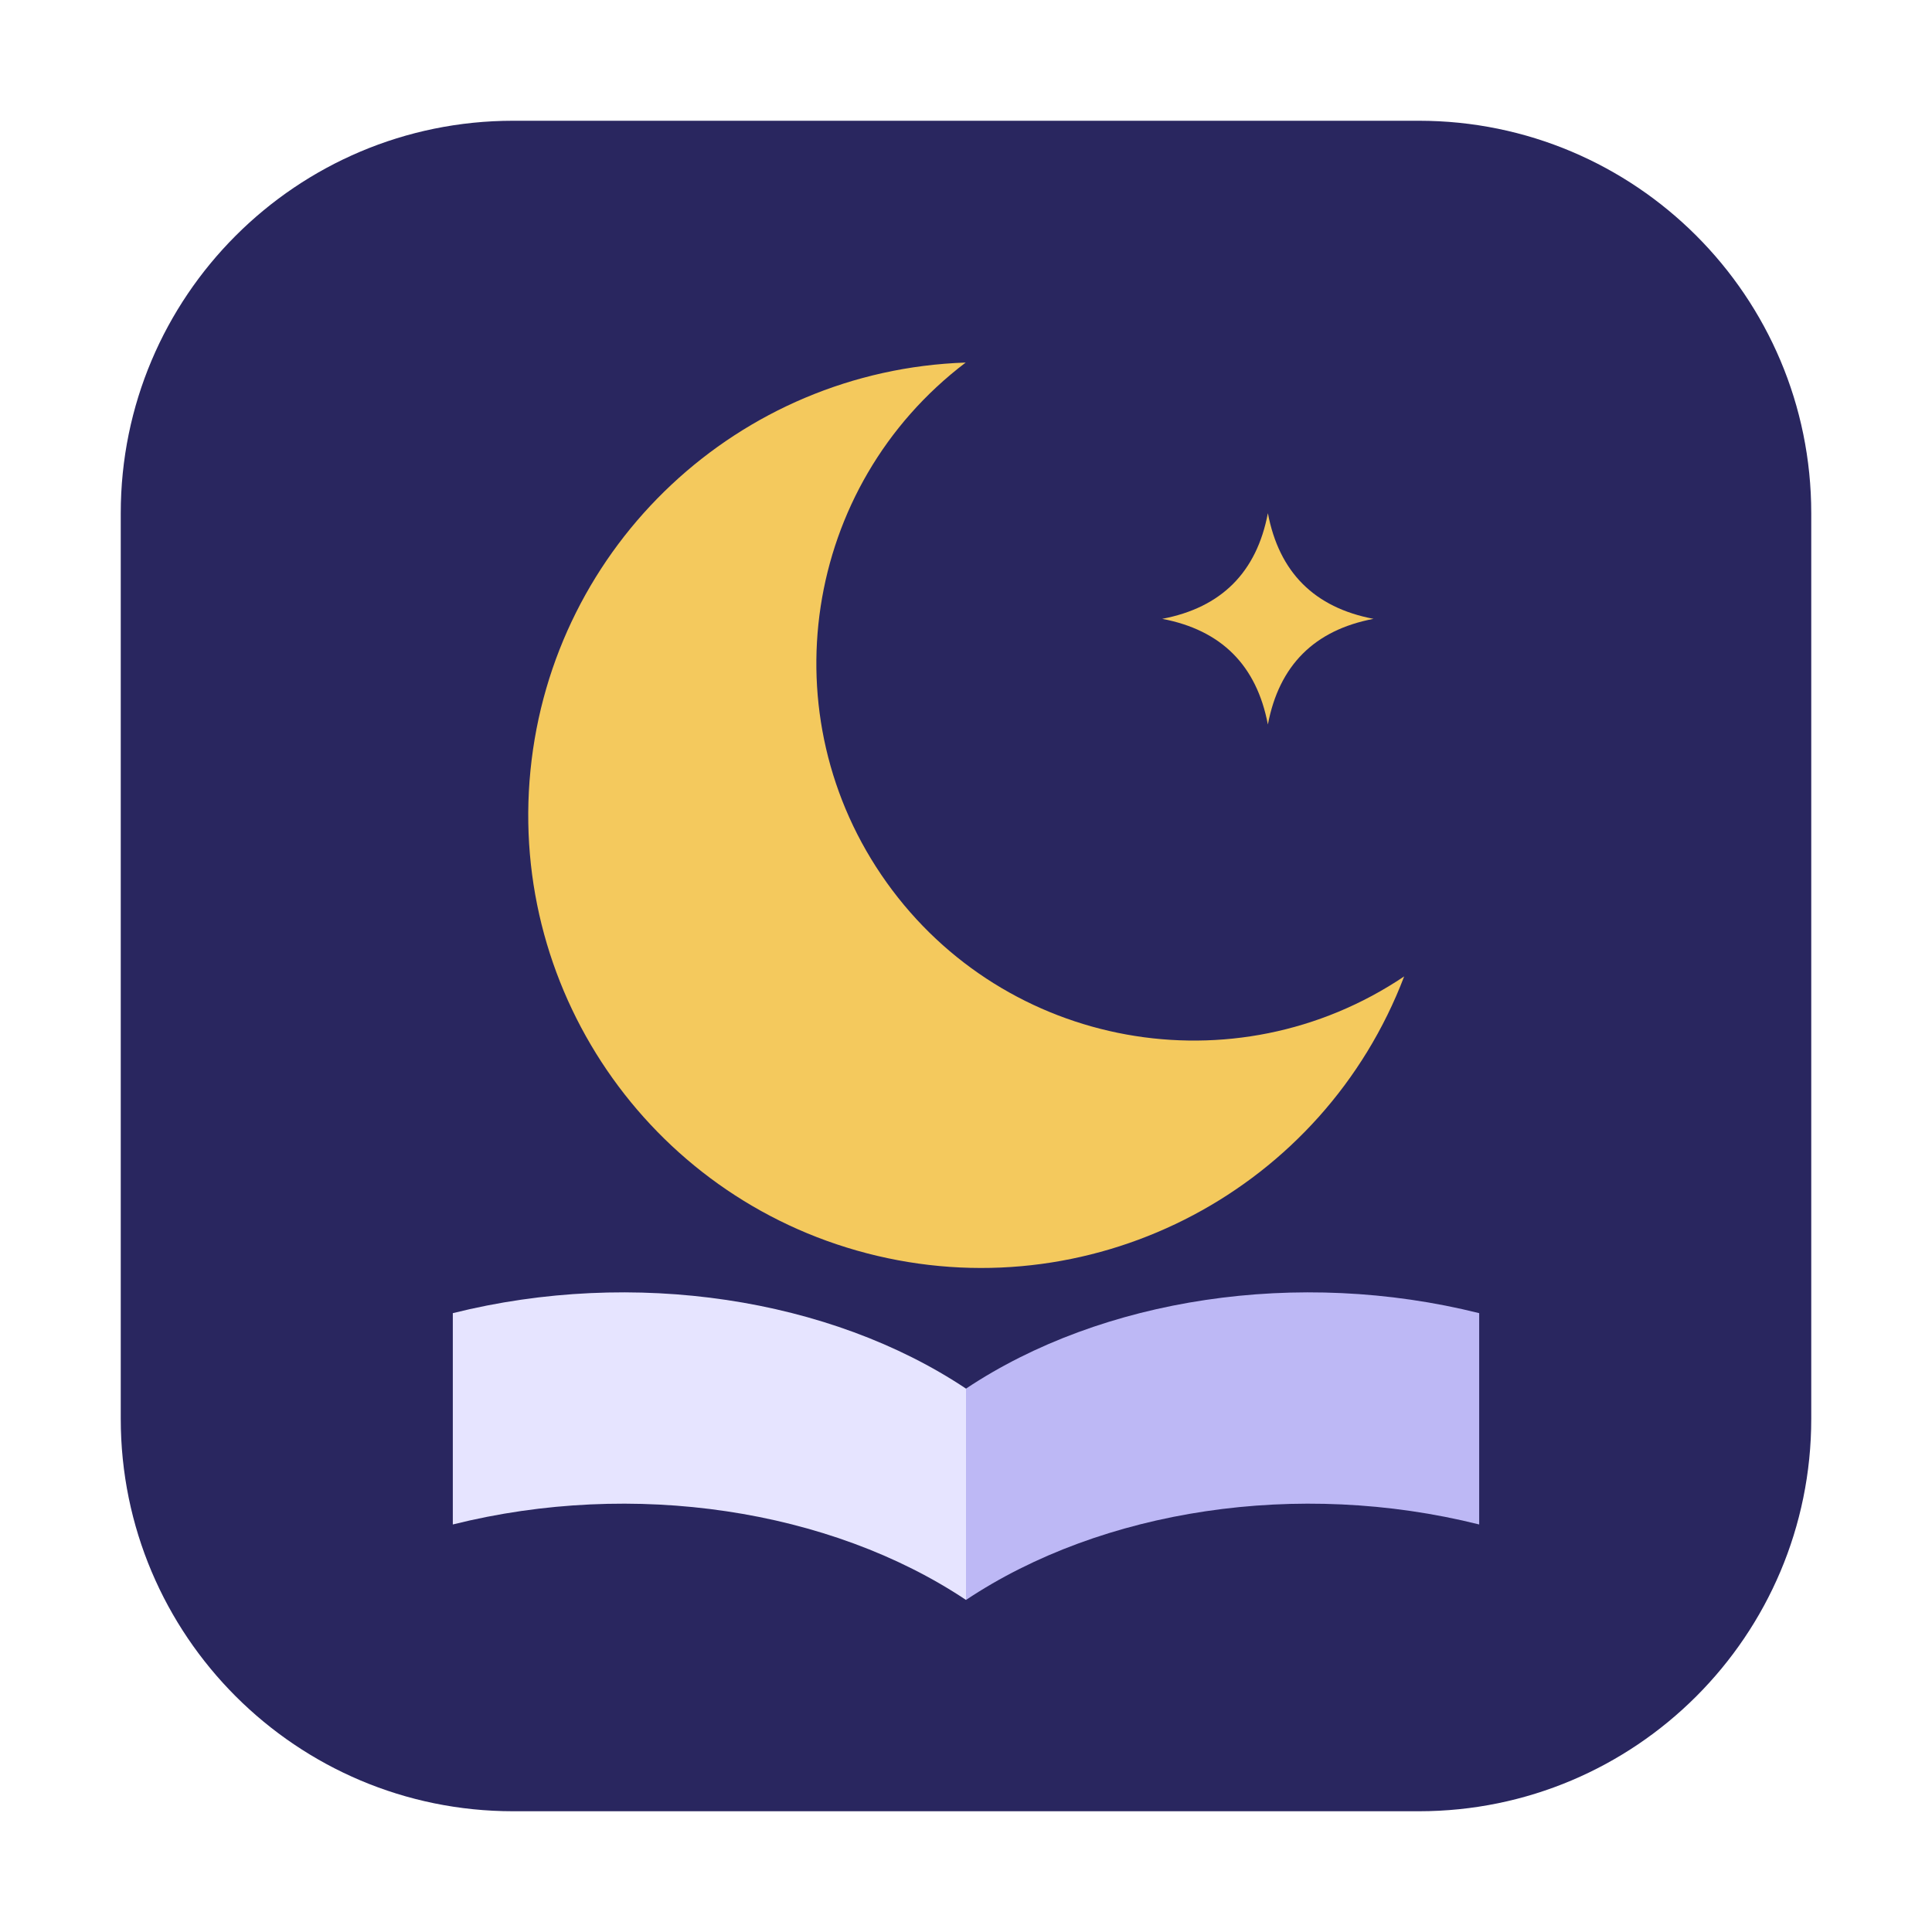
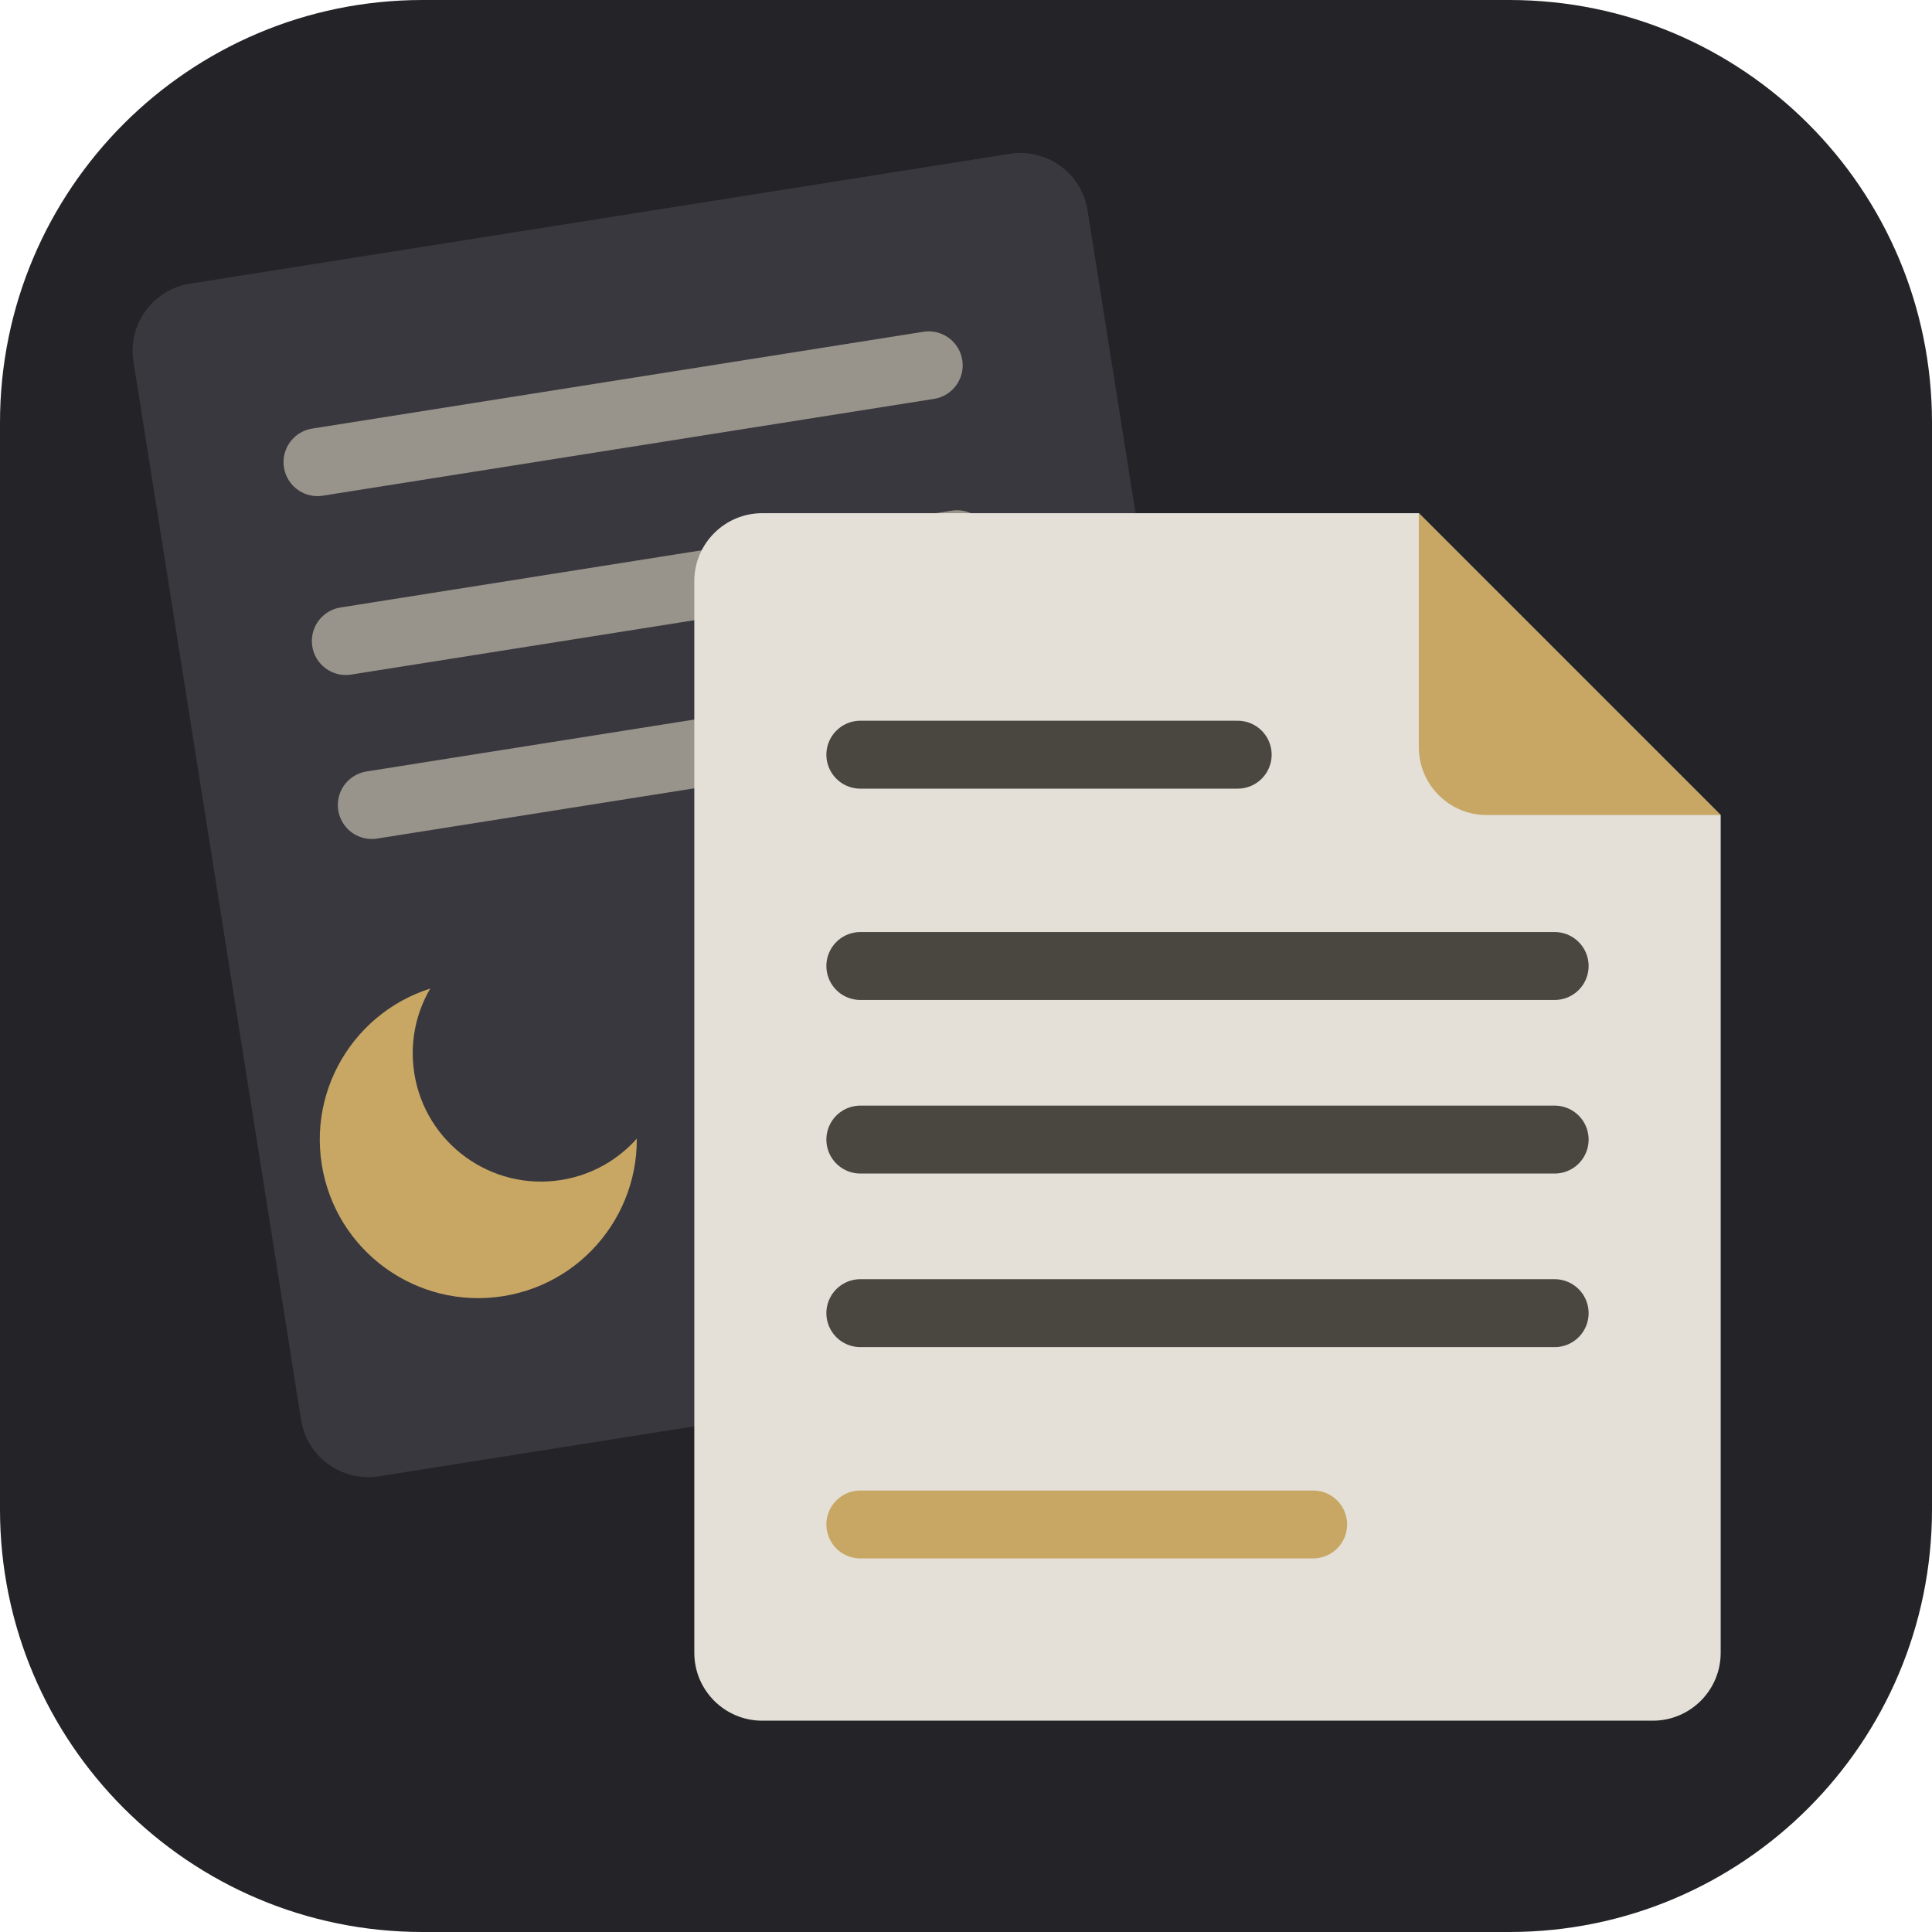
<svg xmlns="http://www.w3.org/2000/svg" viewBox="0 0 128 128">
-   <rect x="8" y="8" width="112" height="112" rx="26" fill="#29265f" />
-   <path fill="#f4c95d" d="M63.98 24.02A30 30 0 1 0 93.03 64.69A25 25 0 0 1 63.98 24.02Z" />
-   <path fill="#f4c95d" d="M84 34Q85.12 39.88 91 41Q85.12 42.12 84 48Q82.88 42.12 77 41Q82.88 39.88 84 34Z" />
-   <path fill="#e6e4ff" d="M64 92C55 86 42 84 30 87V101C42 98 55 100 64 106Z" />
-   <path fill="#bdb8f5" d="M64 92C73 86 86 84 98 87V101C86 98 73 100 64 106Z" />
+   <rect width="128" height="128" rx="28" fill="#242328" />
+   <g transform="rotate(-9 46 54)">
+     <rect x="14" y="14" width="64" height="80" rx="4.5" fill="#3a383f" />
+     <path stroke="#99948b" stroke-width="4.5" stroke-linecap="round" d="M25 27H66M25 39H66M25 50H57" />
+     <circle cx="28.5" cy="73" r="10.5" fill="#c8a764" />
+     <circle cx="33.5" cy="68" r="8.5" fill="#3a383f" />
+   </g>
+   <path fill="#e4e0d8" d="M50.5 34H94L114 54V109.5A4.5 4.5 0 0 1 109.5 114H50.5A4.5 4.5 0 0 1 46 109.5V38.5A4.5 4.5 0 0 1 50.5 34Z" />
+   <path fill="#c8a764" d="M94 34V49.5A4.5 4.5 0 0 0 98.5 54H114Z" />
+   <path stroke="#4a4740" stroke-width="4.5" stroke-linecap="round" d="M57 50H82M57 64H103M57 75.5H103M57 87H103" />
+   <path stroke="#c8a764" stroke-width="4.5" stroke-linecap="round" d="M57 101H87" />
</svg>
